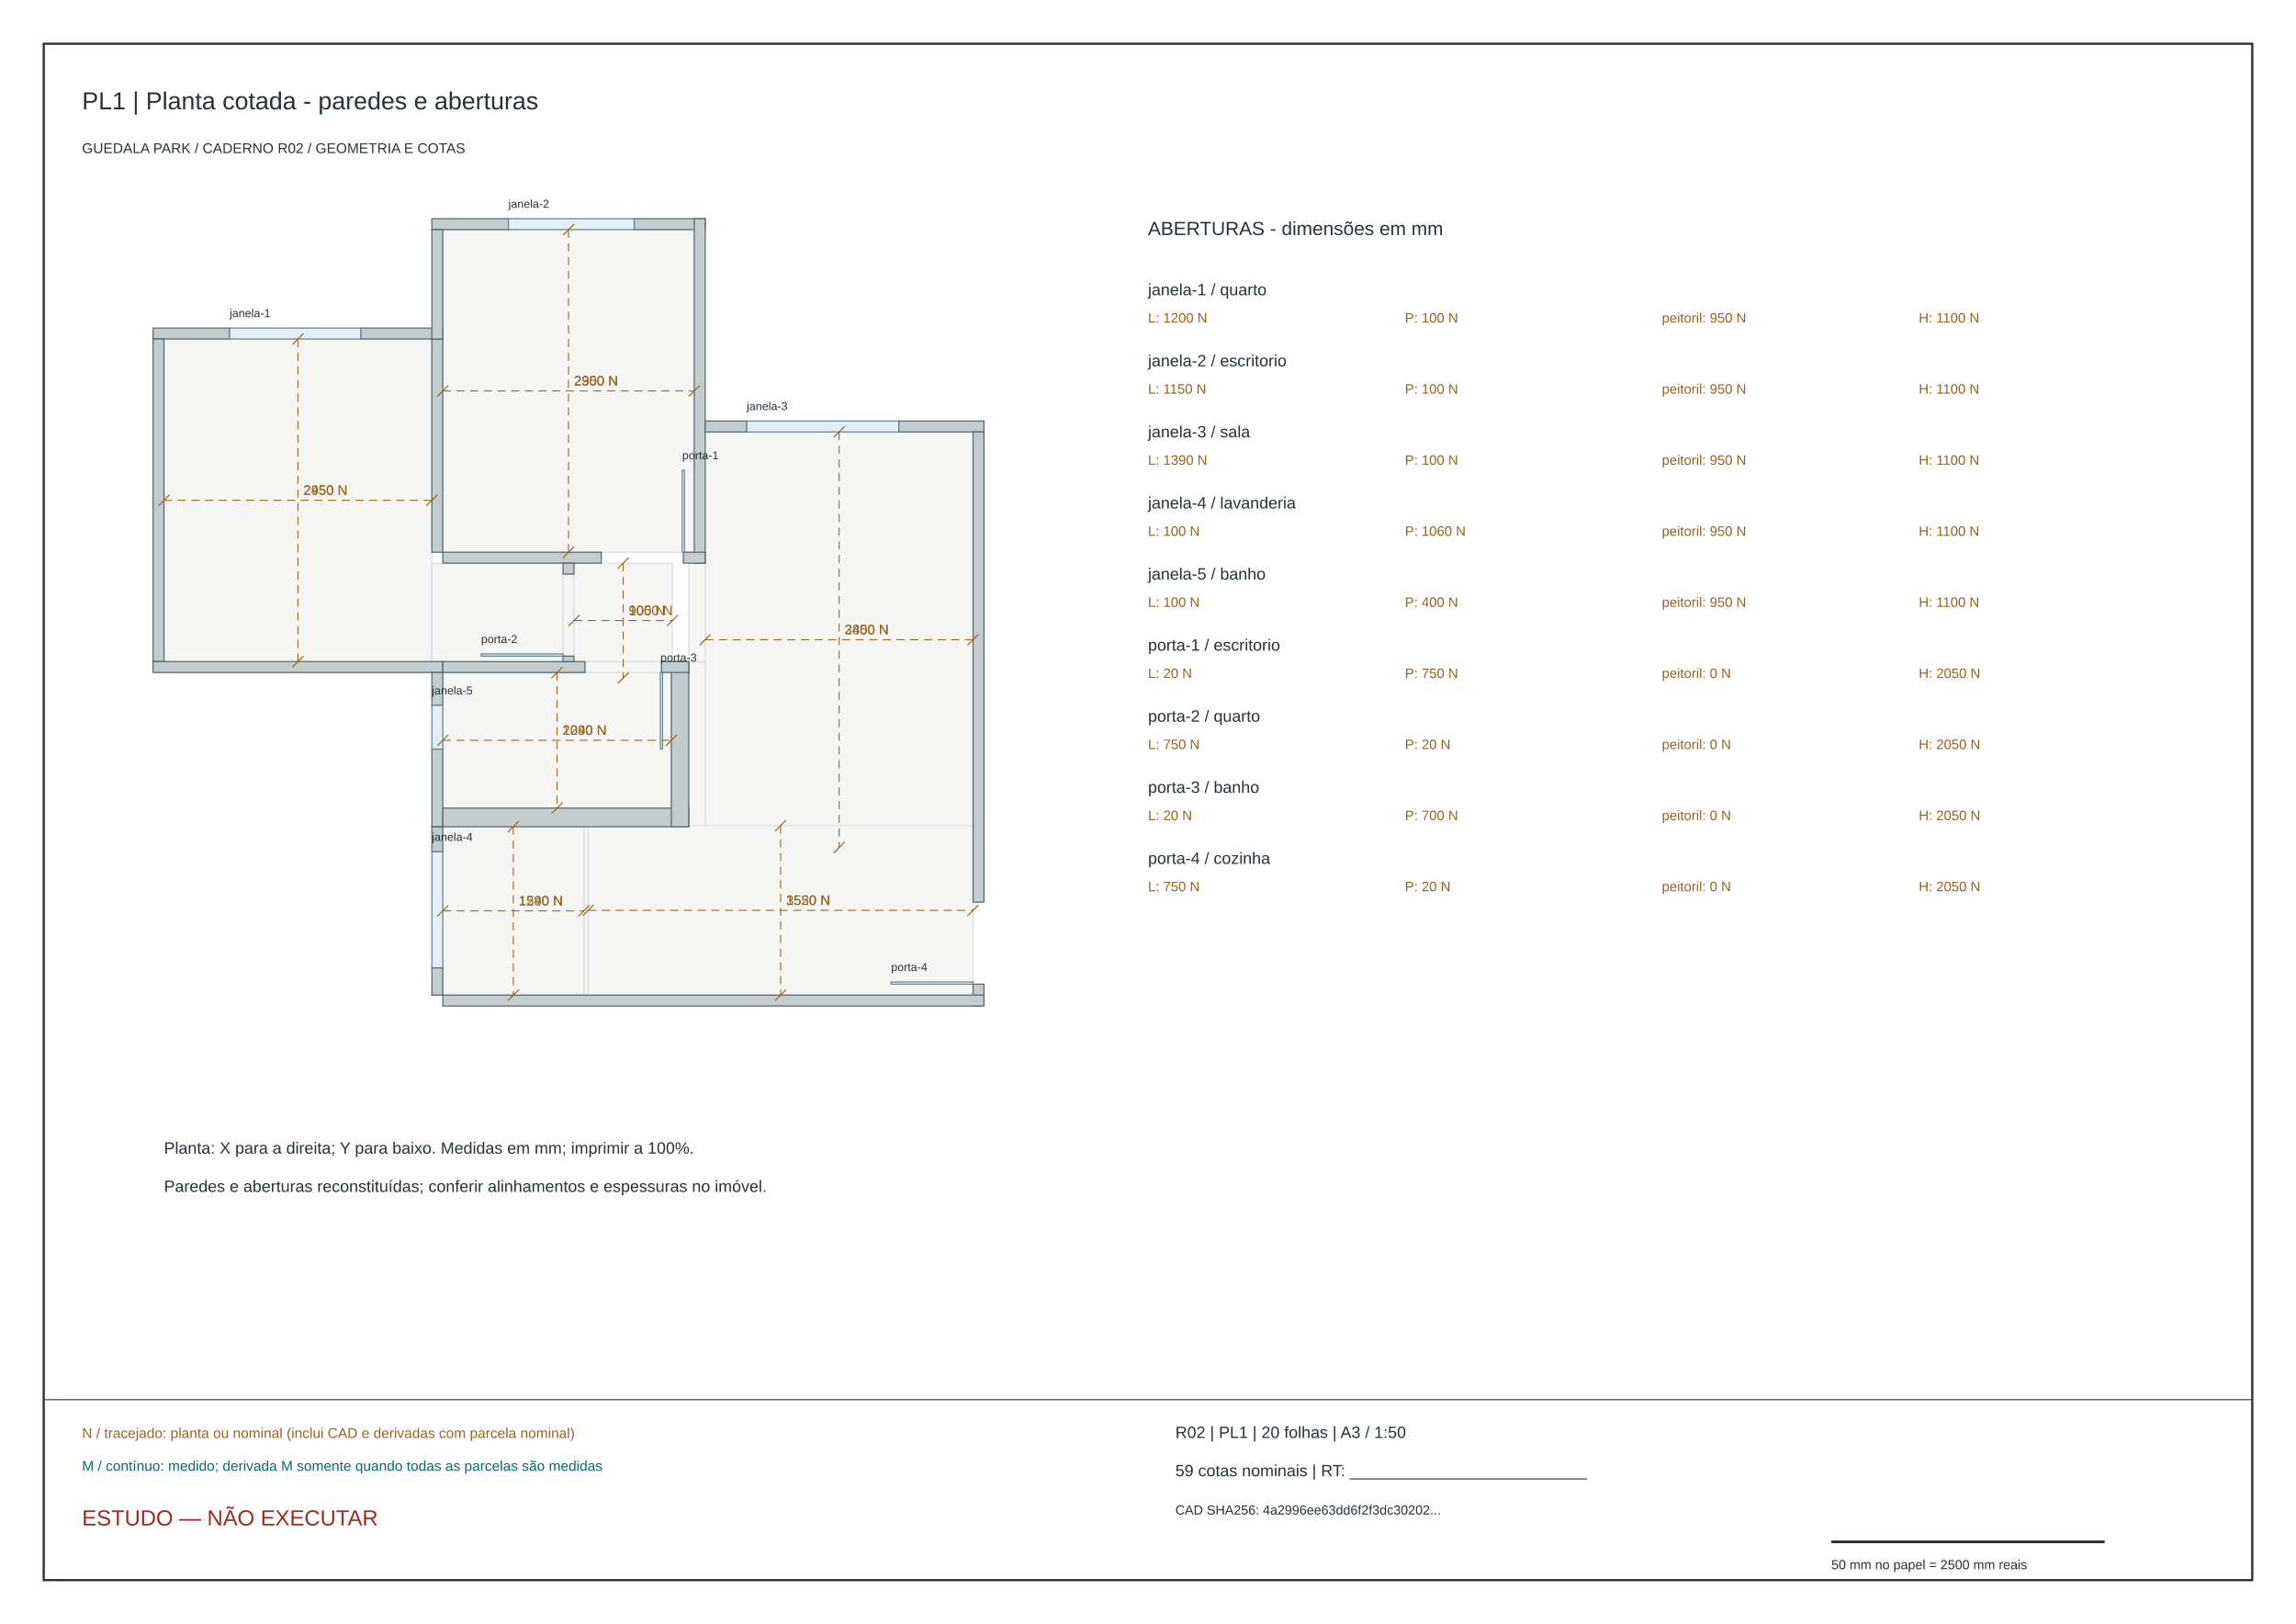
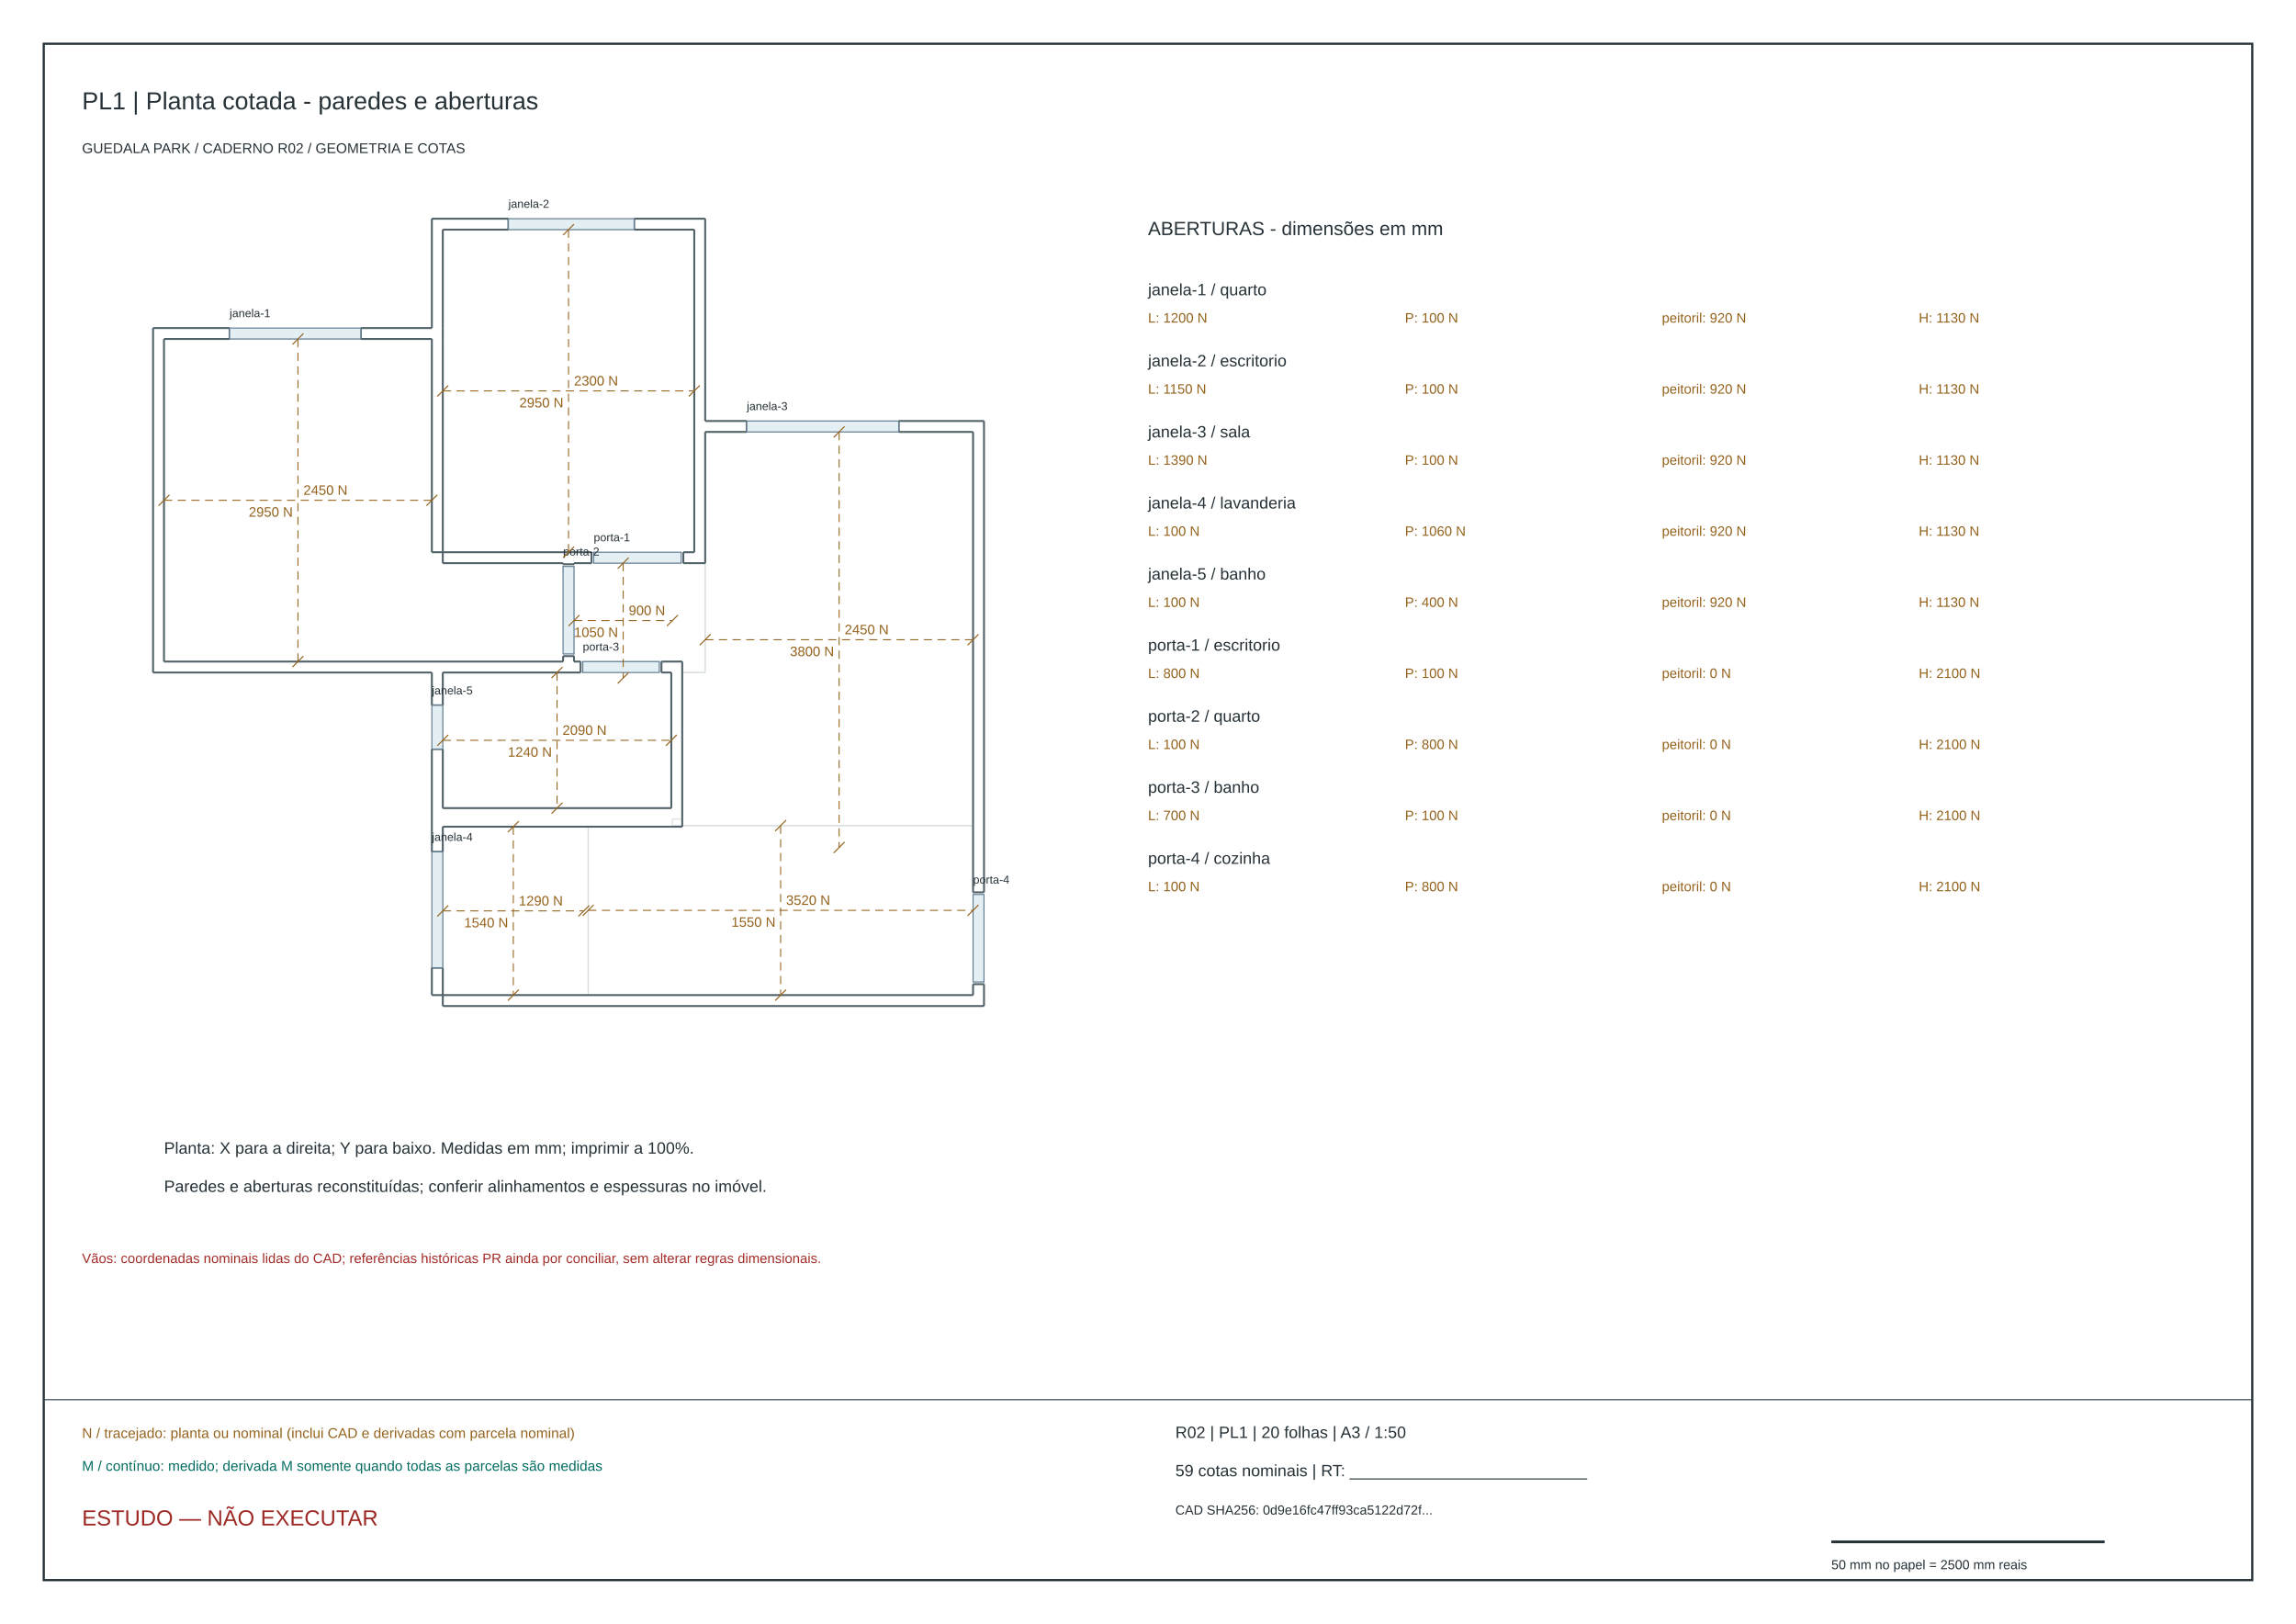
<svg xmlns="http://www.w3.org/2000/svg" width="420mm" height="297mm" viewBox="0 0 420 297">
  <rect width="420" height="297" fill="white" />
-   <rect x="30.0" y="62.0" width="49.0" height="59.0" stroke="#d9dfe0" fill="#f5f6f3" stroke-width="0.2" />
-   <rect x="79.0" y="103.0" width="24.0" height="18.0" stroke="#d9dfe0" fill="#f5f6f3" stroke-width="0.2" />
-   <rect x="103.0" y="105.0" width="2.0" height="15.0" stroke="#d9dfe0" fill="#f5f6f3" stroke-width="0.2" />
-   <rect x="81.0" y="42.0" width="46.0" height="59.0" stroke="#d9dfe0" fill="#f5f6f3" stroke-width="0.2" />
-   <rect x="129.0" y="79.0" width="49.0" height="76.0" stroke="#d9dfe0" fill="#f5f6f3" stroke-width="0.2" />
-   <rect x="126.0" y="121.0" width="3.0" height="30.2" stroke="#d9dfe0" fill="#f5f6f3" stroke-width="0.2" />
-   <rect x="126.0" y="103.0" width="3.0" height="18.0" stroke="#d9dfe0" fill="#f5f6f3" stroke-width="0.2" />
-   <rect x="105.0" y="103.0" width="18.0" height="21.0" stroke="#d9dfe0" fill="#f5f6f3" stroke-width="0.2" />
-   <rect x="107.6" y="151.0" width="70.4" height="31.0" stroke="#d9dfe0" fill="#f5f6f3" stroke-width="0.2" />
-   <rect x="106.8" y="151.2" width="0.8" height="30.8" stroke="#d9dfe0" fill="#f5f6f3" stroke-width="0.2" />
-   <rect x="81.0" y="151.2" width="25.8" height="30.8" stroke="#d9dfe0" fill="#f5f6f3" stroke-width="0.2" />
-   <rect x="81.0" y="123.0" width="41.8" height="24.8" stroke="#d9dfe0" fill="#f5f6f3" stroke-width="0.2" />
-   <rect x="107.0" y="121.0" width="14.0" height="2.0" stroke="#d9dfe0" fill="#f5f6f3" stroke-width="0.2" />
-   <rect x="28.0" y="60.0" width="14.0" height="2.0" stroke="#526269" fill="#c4ccce" stroke-width="0.2" />
-   <rect x="66.0" y="60.0" width="15.0" height="2.0" stroke="#526269" fill="#c4ccce" stroke-width="0.2" />
-   <rect x="28.0" y="62.0" width="2.0" height="59.0" stroke="#526269" fill="#c4ccce" stroke-width="0.2" />
-   <rect x="28.0" y="121.0" width="53.0" height="2.0" stroke="#526269" fill="#c4ccce" stroke-width="0.2" />
-   <rect x="79.0" y="62.0" width="2.0" height="39.0" stroke="#526269" fill="#c4ccce" stroke-width="0.2" />
-   <rect x="79.0" y="40.0" width="14.0" height="2.0" stroke="#526269" fill="#c4ccce" stroke-width="0.2" />
-   <rect x="116.0" y="40.0" width="13.0" height="2.0" stroke="#526269" fill="#c4ccce" stroke-width="0.2" />
-   <rect x="79.0" y="42.0" width="2.0" height="20.0" stroke="#526269" fill="#c4ccce" stroke-width="0.2" />
-   <rect x="127.0" y="40.0" width="2.0" height="63.0" stroke="#526269" fill="#c4ccce" stroke-width="0.2" />
-   <rect x="81.0" y="101.0" width="29.0" height="2.0" stroke="#526269" fill="#c4ccce" stroke-width="0.2" />
-   <rect x="125.0" y="101.0" width="4.0" height="2.0" stroke="#526269" fill="#c4ccce" stroke-width="0.2" />
-   <rect x="129.0" y="77.0" width="7.6" height="2.0" stroke="#526269" fill="#c4ccce" stroke-width="0.2" />
-   <rect x="164.4" y="77.0" width="15.6" height="2.0" stroke="#526269" fill="#c4ccce" stroke-width="0.2" />
-   <rect x="178.0" y="79.0" width="2.0" height="86.0" stroke="#526269" fill="#c4ccce" stroke-width="0.2" />
-   <rect x="178.0" y="180.0" width="2.0" height="4.0" stroke="#526269" fill="#c4ccce" stroke-width="0.2" />
-   <rect x="81.0" y="182.0" width="99.0" height="2.0" stroke="#526269" fill="#c4ccce" stroke-width="0.2" />
-   <rect x="79.0" y="151.2" width="2.0" height="4.6" stroke="#526269" fill="#c4ccce" stroke-width="0.2" />
-   <rect x="79.0" y="177.0" width="2.0" height="5.0" stroke="#526269" fill="#c4ccce" stroke-width="0.2" />
-   <rect x="79.0" y="123.0" width="2.0" height="6.0" stroke="#526269" fill="#c4ccce" stroke-width="0.2" />
-   <rect x="79.0" y="137.0" width="2.0" height="14.2" stroke="#526269" fill="#c4ccce" stroke-width="0.2" />
-   <rect x="81.0" y="147.8" width="45.0" height="3.4" stroke="#526269" fill="#c4ccce" stroke-width="0.2" />
-   <rect x="122.8" y="121.0" width="3.2" height="30.2" stroke="#526269" fill="#c4ccce" stroke-width="0.2" />
-   <rect x="81.0" y="121.0" width="26.0" height="2.0" stroke="#526269" fill="#c4ccce" stroke-width="0.2" />
-   <rect x="121.0" y="121.0" width="5.0" height="2.0" stroke="#526269" fill="#c4ccce" stroke-width="0.2" />
-   <rect x="103.0" y="103.0" width="2.0" height="2.0" stroke="#526269" fill="#c4ccce" stroke-width="0.2" />
-   <rect x="103.0" y="120.0" width="2.0" height="1.0" stroke="#526269" fill="#c4ccce" stroke-width="0.2" />
+   <line x1="103.0" y1="103.0" x2="81.0" y2="103.0" stroke="#d9dfe0" stroke-width="0.2" />
+   <line x1="81.0" y1="103.0" x2="81.0" y2="101.0" stroke="#d9dfe0" stroke-width="0.2" />
+   <line x1="81.0" y1="101.0" x2="79.0" y2="101.0" stroke="#d9dfe0" stroke-width="0.2" />
+   <line x1="79.0" y1="101.0" x2="79.0" y2="62.0" stroke="#d9dfe0" stroke-width="0.2" />
+   <line x1="79.0" y1="62.0" x2="30.0" y2="62.0" stroke="#d9dfe0" stroke-width="0.2" />
+   <line x1="30.0" y1="62.0" x2="30.0" y2="121.0" stroke="#d9dfe0" stroke-width="0.2" />
+   <line x1="30.0" y1="121.0" x2="103.0" y2="121.0" stroke="#d9dfe0" stroke-width="0.2" />
+   <line x1="103.0" y1="121.0" x2="103.0" y2="120.0" stroke="#d9dfe0" stroke-width="0.2" />
+   <line x1="103.0" y1="120.0" x2="105.0" y2="120.0" stroke="#d9dfe0" stroke-width="0.2" />
+   <line x1="105.0" y1="120.0" x2="105.0" y2="105.0" stroke="#d9dfe0" stroke-width="0.2" />
+   <line x1="105.0" y1="105.0" x2="103.0" y2="105.0" stroke="#d9dfe0" stroke-width="0.2" />
+   <line x1="103.0" y1="105.0" x2="103.0" y2="103.0" stroke="#d9dfe0" stroke-width="0.2" />
+   <line x1="127.0" y1="101.0" x2="127.0" y2="42.0" stroke="#d9dfe0" stroke-width="0.2" />
+   <line x1="127.0" y1="42.0" x2="81.0" y2="42.0" stroke="#d9dfe0" stroke-width="0.2" />
+   <line x1="81.0" y1="42.0" x2="81.0" y2="101.0" stroke="#d9dfe0" stroke-width="0.2" />
+   <line x1="81.0" y1="101.0" x2="110.0" y2="101.0" stroke="#d9dfe0" stroke-width="0.2" />
+   <line x1="110.0" y1="101.0" x2="110.0" y2="103.0" stroke="#d9dfe0" stroke-width="0.2" />
+   <line x1="110.0" y1="103.0" x2="125.0" y2="103.0" stroke="#d9dfe0" stroke-width="0.2" />
+   <line x1="125.0" y1="103.0" x2="125.0" y2="101.0" stroke="#d9dfe0" stroke-width="0.2" />
+   <line x1="125.0" y1="101.0" x2="127.0" y2="101.0" stroke="#d9dfe0" stroke-width="0.2" />
+   <line x1="178.0" y1="79.0" x2="129.0" y2="79.0" stroke="#d9dfe0" stroke-width="0.2" />
+   <line x1="129.0" y1="79.0" x2="129.0" y2="123.0" stroke="#d9dfe0" stroke-width="0.2" />
+   <line x1="129.0" y1="123.0" x2="124.8" y2="123.0" stroke="#d9dfe0" stroke-width="0.2" />
+   <line x1="124.8" y1="123.0" x2="124.8" y2="149.8" stroke="#d9dfe0" stroke-width="0.2" />
+   <line x1="124.8" y1="149.8" x2="123.0" y2="149.8" stroke="#d9dfe0" stroke-width="0.2" />
+   <line x1="123.0" y1="149.8" x2="123.0" y2="151.0" stroke="#d9dfe0" stroke-width="0.2" />
+   <line x1="123.0" y1="151.0" x2="178.0" y2="151.0" stroke="#d9dfe0" stroke-width="0.2" />
+   <line x1="178.0" y1="151.0" x2="178.0" y2="79.0" stroke="#d9dfe0" stroke-width="0.2" />
+   <line x1="129.0" y1="123.0" x2="129.0" y2="103.0" stroke="#d9dfe0" stroke-width="0.2" />
+   <line x1="129.0" y1="103.0" x2="105.0" y2="103.0" stroke="#d9dfe0" stroke-width="0.2" />
+   <line x1="105.0" y1="103.0" x2="105.0" y2="121.0" stroke="#d9dfe0" stroke-width="0.2" />
+   <line x1="105.0" y1="121.0" x2="124.8" y2="121.0" stroke="#d9dfe0" stroke-width="0.2" />
+   <line x1="124.8" y1="121.0" x2="124.8" y2="123.0" stroke="#d9dfe0" stroke-width="0.2" />
+   <line x1="124.8" y1="123.0" x2="129.0" y2="123.0" stroke="#d9dfe0" stroke-width="0.2" />
+   <line x1="178.0" y1="165.0" x2="178.0" y2="151.0" stroke="#d9dfe0" stroke-width="0.2" />
+   <line x1="178.0" y1="151.0" x2="124.8" y2="151.0" stroke="#d9dfe0" stroke-width="0.2" />
+   <line x1="124.8" y1="151.0" x2="124.8" y2="151.2" stroke="#d9dfe0" stroke-width="0.2" />
+   <line x1="124.8" y1="151.2" x2="107.6" y2="151.2" stroke="#d9dfe0" stroke-width="0.2" />
+   <line x1="107.6" y1="151.2" x2="107.6" y2="182.0" stroke="#d9dfe0" stroke-width="0.2" />
+   <line x1="107.6" y1="182.0" x2="178.0" y2="182.0" stroke="#d9dfe0" stroke-width="0.2" />
+   <line x1="178.0" y1="182.0" x2="178.0" y2="180.0" stroke="#d9dfe0" stroke-width="0.2" />
+   <line x1="178.0" y1="180.0" x2="180.0" y2="180.0" stroke="#d9dfe0" stroke-width="0.2" />
+   <line x1="180.0" y1="180.0" x2="180.0" y2="165.0" stroke="#d9dfe0" stroke-width="0.2" />
+   <line x1="180.0" y1="165.0" x2="178.0" y2="165.0" stroke="#d9dfe0" stroke-width="0.2" />
+   <line x1="107.6" y1="182.0" x2="107.6" y2="151.2" stroke="#d9dfe0" stroke-width="0.2" />
+   <line x1="107.6" y1="151.2" x2="81.0" y2="151.2" stroke="#d9dfe0" stroke-width="0.2" />
+   <line x1="81.0" y1="151.2" x2="81.0" y2="182.0" stroke="#d9dfe0" stroke-width="0.2" />
+   <line x1="81.0" y1="182.0" x2="107.6" y2="182.0" stroke="#d9dfe0" stroke-width="0.2" />
+   <line x1="122.8" y1="123.0" x2="121.0" y2="123.0" stroke="#d9dfe0" stroke-width="0.2" />
+   <line x1="121.0" y1="123.0" x2="121.0" y2="121.0" stroke="#d9dfe0" stroke-width="0.2" />
+   <line x1="121.0" y1="121.0" x2="107.0" y2="121.0" stroke="#d9dfe0" stroke-width="0.2" />
+   <line x1="107.0" y1="121.0" x2="107.0" y2="123.0" stroke="#d9dfe0" stroke-width="0.2" />
+   <line x1="107.0" y1="123.0" x2="81.0" y2="123.0" stroke="#d9dfe0" stroke-width="0.2" />
+   <line x1="81.0" y1="123.0" x2="81.0" y2="147.8" stroke="#d9dfe0" stroke-width="0.2" />
+   <line x1="81.0" y1="147.8" x2="122.8" y2="147.8" stroke="#d9dfe0" stroke-width="0.2" />
+   <line x1="122.8" y1="147.8" x2="122.8" y2="123.0" stroke="#d9dfe0" stroke-width="0.2" />
+   <line x1="79.0" y1="155.8" x2="81.0" y2="155.8" stroke="#526269" stroke-width="0.35" />
+   <line x1="81.0" y1="155.8" x2="81.0" y2="151.2" stroke="#526269" stroke-width="0.35" />
+   <line x1="81.0" y1="151.2" x2="124.8" y2="151.2" stroke="#526269" stroke-width="0.35" />
+   <line x1="124.8" y1="151.2" x2="124.8" y2="121.0" stroke="#526269" stroke-width="0.35" />
+   <line x1="124.8" y1="121.0" x2="121.0" y2="121.0" stroke="#526269" stroke-width="0.35" />
+   <line x1="121.0" y1="121.0" x2="121.0" y2="123.0" stroke="#526269" stroke-width="0.35" />
+   <line x1="121.0" y1="123.0" x2="122.8" y2="123.0" stroke="#526269" stroke-width="0.35" />
+   <line x1="122.8" y1="123.0" x2="122.8" y2="147.8" stroke="#526269" stroke-width="0.35" />
+   <line x1="122.8" y1="147.8" x2="81.0" y2="147.8" stroke="#526269" stroke-width="0.35" />
+   <line x1="81.0" y1="147.8" x2="81.0" y2="137.0" stroke="#526269" stroke-width="0.35" />
+   <line x1="81.0" y1="137.0" x2="79.0" y2="137.0" stroke="#526269" stroke-width="0.35" />
+   <line x1="79.0" y1="137.0" x2="79.0" y2="155.8" stroke="#526269" stroke-width="0.35" />
+   <line x1="28.0" y1="60.0" x2="28.0" y2="123.0" stroke="#526269" stroke-width="0.35" />
+   <line x1="28.0" y1="123.0" x2="79.0" y2="123.0" stroke="#526269" stroke-width="0.35" />
+   <line x1="79.0" y1="123.0" x2="79.0" y2="129.0" stroke="#526269" stroke-width="0.35" />
+   <line x1="79.0" y1="129.0" x2="81.0" y2="129.0" stroke="#526269" stroke-width="0.35" />
+   <line x1="81.0" y1="129.0" x2="81.0" y2="123.0" stroke="#526269" stroke-width="0.35" />
+   <line x1="81.0" y1="123.0" x2="106.2" y2="123.0" stroke="#526269" stroke-width="0.35" />
+   <line x1="106.2" y1="123.0" x2="106.2" y2="121.0" stroke="#526269" stroke-width="0.35" />
+   <line x1="106.2" y1="121.0" x2="105.0" y2="121.0" stroke="#526269" stroke-width="0.35" />
+   <line x1="105.0" y1="121.0" x2="105.0" y2="120.0" stroke="#526269" stroke-width="0.35" />
+   <line x1="105.0" y1="120.0" x2="103.0" y2="120.0" stroke="#526269" stroke-width="0.35" />
+   <line x1="103.0" y1="120.0" x2="103.0" y2="121.0" stroke="#526269" stroke-width="0.35" />
+   <line x1="103.0" y1="121.0" x2="30.0" y2="121.0" stroke="#526269" stroke-width="0.35" />
+   <line x1="30.0" y1="121.0" x2="30.0" y2="62.0" stroke="#526269" stroke-width="0.35" />
+   <line x1="30.0" y1="62.0" x2="42.0" y2="62.0" stroke="#526269" stroke-width="0.35" />
+   <line x1="42.0" y1="62.0" x2="42.0" y2="60.0" stroke="#526269" stroke-width="0.35" />
+   <line x1="42.0" y1="60.0" x2="28.0" y2="60.0" stroke="#526269" stroke-width="0.35" />
+   <line x1="79.0" y1="177.0" x2="79.0" y2="182.0" stroke="#526269" stroke-width="0.35" />
+   <line x1="79.0" y1="182.0" x2="81.0" y2="182.0" stroke="#526269" stroke-width="0.35" />
+   <line x1="81.0" y1="182.0" x2="81.0" y2="177.0" stroke="#526269" stroke-width="0.35" />
+   <line x1="81.0" y1="177.0" x2="79.0" y2="177.0" stroke="#526269" stroke-width="0.35" />
+   <line x1="93.0" y1="40.0" x2="79.0" y2="40.0" stroke="#526269" stroke-width="0.35" />
+   <line x1="79.0" y1="40.0" x2="79.0" y2="60.0" stroke="#526269" stroke-width="0.35" />
+   <line x1="79.0" y1="60.0" x2="66.0" y2="60.0" stroke="#526269" stroke-width="0.35" />
+   <line x1="66.0" y1="60.0" x2="66.0" y2="62.0" stroke="#526269" stroke-width="0.35" />
+   <line x1="66.0" y1="62.0" x2="79.0" y2="62.0" stroke="#526269" stroke-width="0.35" />
+   <line x1="79.0" y1="62.0" x2="79.0" y2="101.0" stroke="#526269" stroke-width="0.35" />
+   <line x1="79.0" y1="101.0" x2="81.0" y2="101.0" stroke="#526269" stroke-width="0.35" />
+   <line x1="81.0" y1="101.0" x2="81.0" y2="62.0" stroke="#526269" stroke-width="0.35" />
+   <line x1="81.0" y1="62.0" x2="81.0" y2="60.0" stroke="#526269" stroke-width="0.35" />
+   <line x1="81.0" y1="60.0" x2="81.0" y2="42.0" stroke="#526269" stroke-width="0.35" />
+   <line x1="81.0" y1="42.0" x2="93.0" y2="42.0" stroke="#526269" stroke-width="0.35" />
+   <line x1="93.0" y1="42.0" x2="93.0" y2="40.0" stroke="#526269" stroke-width="0.35" />
+   <line x1="136.6" y1="77.0" x2="129.0" y2="77.0" stroke="#526269" stroke-width="0.35" />
+   <line x1="129.0" y1="77.0" x2="129.0" y2="40.0" stroke="#526269" stroke-width="0.35" />
+   <line x1="129.0" y1="40.0" x2="116.0" y2="40.0" stroke="#526269" stroke-width="0.35" />
+   <line x1="116.0" y1="40.0" x2="116.0" y2="42.0" stroke="#526269" stroke-width="0.35" />
+   <line x1="116.0" y1="42.0" x2="127.0" y2="42.0" stroke="#526269" stroke-width="0.35" />
+   <line x1="127.0" y1="42.0" x2="127.0" y2="101.0" stroke="#526269" stroke-width="0.35" />
+   <line x1="127.0" y1="101.0" x2="125.0" y2="101.0" stroke="#526269" stroke-width="0.35" />
+   <line x1="125.0" y1="101.0" x2="125.0" y2="103.0" stroke="#526269" stroke-width="0.35" />
+   <line x1="125.0" y1="103.0" x2="129.0" y2="103.0" stroke="#526269" stroke-width="0.35" />
+   <line x1="129.0" y1="103.0" x2="129.0" y2="79.0" stroke="#526269" stroke-width="0.35" />
+   <line x1="129.0" y1="79.0" x2="136.6" y2="79.0" stroke="#526269" stroke-width="0.35" />
+   <line x1="136.6" y1="79.0" x2="136.6" y2="77.0" stroke="#526269" stroke-width="0.35" />
+   <line x1="180.0" y1="163.2" x2="180.0" y2="77.0" stroke="#526269" stroke-width="0.35" />
+   <line x1="180.0" y1="77.0" x2="164.4" y2="77.0" stroke="#526269" stroke-width="0.35" />
+   <line x1="164.4" y1="77.0" x2="164.4" y2="79.0" stroke="#526269" stroke-width="0.35" />
+   <line x1="164.4" y1="79.0" x2="178.0" y2="79.0" stroke="#526269" stroke-width="0.35" />
+   <line x1="178.0" y1="79.0" x2="178.0" y2="163.2" stroke="#526269" stroke-width="0.35" />
+   <line x1="178.0" y1="163.2" x2="180.0" y2="163.2" stroke="#526269" stroke-width="0.35" />
+   <line x1="178.0" y1="182.0" x2="81.0" y2="182.0" stroke="#526269" stroke-width="0.35" />
+   <line x1="81.0" y1="182.0" x2="81.0" y2="184.0" stroke="#526269" stroke-width="0.35" />
+   <line x1="81.0" y1="184.0" x2="180.0" y2="184.0" stroke="#526269" stroke-width="0.35" />
+   <line x1="180.0" y1="184.0" x2="180.0" y2="180.0" stroke="#526269" stroke-width="0.35" />
+   <line x1="180.0" y1="180.0" x2="178.0" y2="180.0" stroke="#526269" stroke-width="0.35" />
+   <line x1="178.0" y1="180.0" x2="178.0" y2="182.0" stroke="#526269" stroke-width="0.35" />
+   <line x1="108.2" y1="101.0" x2="81.0" y2="101.0" stroke="#526269" stroke-width="0.35" />
+   <line x1="81.0" y1="101.0" x2="81.0" y2="103.0" stroke="#526269" stroke-width="0.35" />
+   <line x1="81.0" y1="103.0" x2="103.0" y2="103.0" stroke="#526269" stroke-width="0.35" />
+   <line x1="103.0" y1="103.0" x2="103.0" y2="103.2" stroke="#526269" stroke-width="0.35" />
+   <line x1="103.0" y1="103.2" x2="105.0" y2="103.2" stroke="#526269" stroke-width="0.35" />
+   <line x1="105.0" y1="103.2" x2="105.0" y2="103.0" stroke="#526269" stroke-width="0.35" />
+   <line x1="105.0" y1="103.0" x2="108.2" y2="103.0" stroke="#526269" stroke-width="0.35" />
+   <line x1="108.2" y1="103.0" x2="108.2" y2="101.0" stroke="#526269" stroke-width="0.35" />
  <rect x="42.0" y="60.0" width="24.0" height="2.0" stroke="#627d92" fill="#e4eff4" stroke-width="0.2" />
  <text x="42.0" y="58.0" font-family="Arial, sans-serif" font-size="2.1" fill="#263238">janela-1</text>
  <rect x="93.0" y="40.0" width="23.0" height="2.0" stroke="#627d92" fill="#e4eff4" stroke-width="0.2" />
  <text x="93.0" y="38.0" font-family="Arial, sans-serif" font-size="2.1" fill="#263238">janela-2</text>
  <rect x="136.6" y="77.0" width="27.8" height="2.0" stroke="#627d92" fill="#e4eff4" stroke-width="0.2" />
  <text x="136.6" y="75.0" font-family="Arial, sans-serif" font-size="2.1" fill="#263238">janela-3</text>
  <rect x="79.0" y="155.8" width="2.0" height="21.2" stroke="#627d92" fill="#e4eff4" stroke-width="0.2" />
  <text x="79.0" y="153.8" font-family="Arial, sans-serif" font-size="2.1" fill="#263238">janela-4</text>
  <rect x="79.0" y="129.0" width="2.0" height="8.0" stroke="#627d92" fill="#e4eff4" stroke-width="0.2" />
  <text x="79.0" y="127.0" font-family="Arial, sans-serif" font-size="2.1" fill="#263238">janela-5</text>
-   <rect x="124.8" y="86.0" width="0.4" height="15.0" stroke="#627d92" fill="#e4eff4" stroke-width="0.2" />
-   <text x="124.8" y="84.0" font-family="Arial, sans-serif" font-size="2.1" fill="#263238">porta-1</text>
-   <rect x="88.0" y="119.6" width="15.0" height="0.4" stroke="#627d92" fill="#e4eff4" stroke-width="0.2" />
-   <text x="88.0" y="117.6" font-family="Arial, sans-serif" font-size="2.1" fill="#263238">porta-2</text>
-   <rect x="120.8" y="123.0" width="0.4" height="14.0" stroke="#627d92" fill="#e4eff4" stroke-width="0.2" />
-   <text x="120.8" y="121.0" font-family="Arial, sans-serif" font-size="2.1" fill="#263238">porta-3</text>
-   <rect x="163.0" y="179.6" width="15.0" height="0.4" stroke="#627d92" fill="#e4eff4" stroke-width="0.2" />
-   <text x="163.0" y="177.6" font-family="Arial, sans-serif" font-size="2.1" fill="#263238">porta-4</text>
+   <rect x="108.6" y="101.0" width="16.0" height="2.0" stroke="#627d92" fill="#e4eff4" stroke-width="0.2" />
+   <text x="108.6" y="99.0" font-family="Arial, sans-serif" font-size="2.1" fill="#263238">porta-1</text>
+   <rect x="103.0" y="103.6" width="2.0" height="16.0" stroke="#627d92" fill="#e4eff4" stroke-width="0.2" />
+   <text x="103.0" y="101.6" font-family="Arial, sans-serif" font-size="2.1" fill="#263238">porta-2</text>
+   <rect x="106.6" y="121.0" width="14.0" height="2.0" stroke="#627d92" fill="#e4eff4" stroke-width="0.2" />
+   <text x="106.6" y="119.0" font-family="Arial, sans-serif" font-size="2.1" fill="#263238">porta-3</text>
+   <rect x="178.0" y="163.6" width="2.0" height="16.0" stroke="#627d92" fill="#e4eff4" stroke-width="0.2" />
+   <text x="178.0" y="161.6" font-family="Arial, sans-serif" font-size="2.1" fill="#263238">porta-4</text>
  <line x1="30.0" y1="91.5" x2="79.0" y2="91.5" stroke="#94621c" stroke-width="0.18" stroke-dasharray="1.5 1" />
  <line x1="29.0" y1="92.5" x2="31.0" y2="90.5" stroke="#94621c" stroke-width="0.2" />
  <line x1="78.0" y1="92.5" x2="80.0" y2="90.5" stroke="#94621c" stroke-width="0.2" />
  <text x="55.5" y="90.5" font-family="Arial, sans-serif" font-size="2.5" fill="#94621c">2450 N</text>
  <line x1="54.5" y1="62.0" x2="54.5" y2="121.0" stroke="#94621c" stroke-width="0.18" stroke-dasharray="1.5 1" />
  <line x1="53.5" y1="63.0" x2="55.5" y2="61.0" stroke="#94621c" stroke-width="0.2" />
  <line x1="53.5" y1="122.0" x2="55.5" y2="120.0" stroke="#94621c" stroke-width="0.2" />
-   <text x="55.5" y="90.5" font-family="Arial, sans-serif" font-size="2.5" fill="#94621c">2950 N</text>
+   <text x="45.5" y="94.5" font-family="Arial, sans-serif" font-size="2.5" fill="#94621c">2950 N</text>
  <line x1="81.0" y1="71.5" x2="127.0" y2="71.5" stroke="#94621c" stroke-width="0.18" stroke-dasharray="1.5 1" />
  <line x1="80.0" y1="72.5" x2="82.0" y2="70.5" stroke="#94621c" stroke-width="0.2" />
  <line x1="126.0" y1="72.5" x2="128.0" y2="70.5" stroke="#94621c" stroke-width="0.2" />
  <text x="105.0" y="70.5" font-family="Arial, sans-serif" font-size="2.5" fill="#94621c">2300 N</text>
  <line x1="104.0" y1="42.0" x2="104.0" y2="101.0" stroke="#94621c" stroke-width="0.18" stroke-dasharray="1.5 1" />
  <line x1="103.0" y1="43.0" x2="105.0" y2="41.0" stroke="#94621c" stroke-width="0.2" />
  <line x1="103.0" y1="102.0" x2="105.0" y2="100.0" stroke="#94621c" stroke-width="0.2" />
-   <text x="105.0" y="70.5" font-family="Arial, sans-serif" font-size="2.5" fill="#94621c">2950 N</text>
+   <text x="95.0" y="74.5" font-family="Arial, sans-serif" font-size="2.5" fill="#94621c">2950 N</text>
  <line x1="129.0" y1="117.0" x2="178.0" y2="117.0" stroke="#94621c" stroke-width="0.18" stroke-dasharray="1.5 1" />
  <line x1="128.0" y1="118.0" x2="130.0" y2="116.0" stroke="#94621c" stroke-width="0.2" />
  <line x1="177.0" y1="118.0" x2="179.0" y2="116.0" stroke="#94621c" stroke-width="0.2" />
  <text x="154.5" y="116.0" font-family="Arial, sans-serif" font-size="2.5" fill="#94621c">2450 N</text>
  <line x1="153.5" y1="79.0" x2="153.5" y2="155.0" stroke="#94621c" stroke-width="0.18" stroke-dasharray="1.5 1" />
  <line x1="152.5" y1="80.0" x2="154.5" y2="78.0" stroke="#94621c" stroke-width="0.2" />
  <line x1="152.5" y1="156.0" x2="154.5" y2="154.0" stroke="#94621c" stroke-width="0.2" />
-   <text x="154.5" y="116.0" font-family="Arial, sans-serif" font-size="2.5" fill="#94621c">3800 N</text>
+   <text x="144.5" y="120.0" font-family="Arial, sans-serif" font-size="2.5" fill="#94621c">3800 N</text>
  <line x1="105.0" y1="113.5" x2="123.0" y2="113.5" stroke="#94621c" stroke-width="0.18" stroke-dasharray="1.5 1" />
  <line x1="104.0" y1="114.5" x2="106.0" y2="112.5" stroke="#94621c" stroke-width="0.2" />
  <line x1="122.0" y1="114.5" x2="124.0" y2="112.5" stroke="#94621c" stroke-width="0.2" />
  <text x="115.0" y="112.5" font-family="Arial, sans-serif" font-size="2.5" fill="#94621c">900 N</text>
  <line x1="114.0" y1="103.0" x2="114.0" y2="124.0" stroke="#94621c" stroke-width="0.18" stroke-dasharray="1.5 1" />
  <line x1="113.0" y1="104.0" x2="115.0" y2="102.0" stroke="#94621c" stroke-width="0.2" />
  <line x1="113.0" y1="125.0" x2="115.0" y2="123.0" stroke="#94621c" stroke-width="0.2" />
-   <text x="115.0" y="112.5" font-family="Arial, sans-serif" font-size="2.5" fill="#94621c">1050 N</text>
+   <text x="105.0" y="116.5" font-family="Arial, sans-serif" font-size="2.5" fill="#94621c">1050 N</text>
  <line x1="107.6" y1="166.5" x2="178.0" y2="166.5" stroke="#94621c" stroke-width="0.18" stroke-dasharray="1.5 1" />
  <line x1="106.6" y1="167.5" x2="108.6" y2="165.5" stroke="#94621c" stroke-width="0.2" />
  <line x1="177.0" y1="167.5" x2="179.0" y2="165.5" stroke="#94621c" stroke-width="0.2" />
  <text x="143.8" y="165.5" font-family="Arial, sans-serif" font-size="2.5" fill="#94621c">3520 N</text>
  <line x1="142.8" y1="151.0" x2="142.8" y2="182.0" stroke="#94621c" stroke-width="0.18" stroke-dasharray="1.5 1" />
  <line x1="141.8" y1="152.0" x2="143.8" y2="150.0" stroke="#94621c" stroke-width="0.2" />
  <line x1="141.8" y1="183.0" x2="143.8" y2="181.0" stroke="#94621c" stroke-width="0.2" />
-   <text x="143.8" y="165.5" font-family="Arial, sans-serif" font-size="2.5" fill="#94621c">1550 N</text>
+   <text x="133.8" y="169.5" font-family="Arial, sans-serif" font-size="2.5" fill="#94621c">1550 N</text>
  <line x1="81.0" y1="166.6" x2="106.8" y2="166.6" stroke="#94621c" stroke-width="0.18" stroke-dasharray="1.5 1" />
  <line x1="80.0" y1="167.6" x2="82.0" y2="165.6" stroke="#94621c" stroke-width="0.2" />
  <line x1="105.8" y1="167.6" x2="107.8" y2="165.6" stroke="#94621c" stroke-width="0.2" />
  <text x="94.9" y="165.6" font-family="Arial, sans-serif" font-size="2.5" fill="#94621c">1290 N</text>
  <line x1="93.9" y1="151.2" x2="93.9" y2="182.0" stroke="#94621c" stroke-width="0.18" stroke-dasharray="1.5 1" />
  <line x1="92.9" y1="152.2" x2="94.9" y2="150.2" stroke="#94621c" stroke-width="0.2" />
  <line x1="92.9" y1="183.0" x2="94.9" y2="181.0" stroke="#94621c" stroke-width="0.2" />
-   <text x="94.9" y="165.6" font-family="Arial, sans-serif" font-size="2.5" fill="#94621c">1540 N</text>
+   <text x="84.9" y="169.6" font-family="Arial, sans-serif" font-size="2.5" fill="#94621c">1540 N</text>
  <line x1="81.0" y1="135.4" x2="122.8" y2="135.4" stroke="#94621c" stroke-width="0.18" stroke-dasharray="1.5 1" />
  <line x1="80.0" y1="136.4" x2="82.0" y2="134.4" stroke="#94621c" stroke-width="0.2" />
  <line x1="121.8" y1="136.4" x2="123.8" y2="134.4" stroke="#94621c" stroke-width="0.2" />
  <text x="102.9" y="134.4" font-family="Arial, sans-serif" font-size="2.5" fill="#94621c">2090 N</text>
  <line x1="101.9" y1="123.0" x2="101.9" y2="147.8" stroke="#94621c" stroke-width="0.18" stroke-dasharray="1.5 1" />
  <line x1="100.9" y1="124.0" x2="102.9" y2="122.0" stroke="#94621c" stroke-width="0.2" />
  <line x1="100.9" y1="148.8" x2="102.9" y2="146.8" stroke="#94621c" stroke-width="0.2" />
-   <text x="102.9" y="134.4" font-family="Arial, sans-serif" font-size="2.5" fill="#94621c">1240 N</text>
+   <text x="92.9" y="138.4" font-family="Arial, sans-serif" font-size="2.5" fill="#94621c">1240 N</text>
  <text x="210" y="43" font-family="Arial, sans-serif" font-size="3.5" fill="#263238">ABERTURAS - dimensões em mm</text>
  <text x="210" y="54" font-family="Arial, sans-serif" font-size="3" fill="#263238">janela-1 / quarto</text>
  <text x="210" y="59" font-family="Arial, sans-serif" font-size="2.5" fill="#94621c">L: 1200 N</text>
  <text x="257" y="59" font-family="Arial, sans-serif" font-size="2.5" fill="#94621c">P: 100 N</text>
-   <text x="304" y="59" font-family="Arial, sans-serif" font-size="2.5" fill="#94621c">peitoril: 950 N</text>
-   <text x="351" y="59" font-family="Arial, sans-serif" font-size="2.5" fill="#94621c">H: 1100 N</text>
+   <text x="304" y="59" font-family="Arial, sans-serif" font-size="2.5" fill="#94621c">peitoril: 920 N</text>
+   <text x="351" y="59" font-family="Arial, sans-serif" font-size="2.5" fill="#94621c">H: 1130 N</text>
  <text x="210" y="67" font-family="Arial, sans-serif" font-size="3" fill="#263238">janela-2 / escritorio</text>
  <text x="210" y="72" font-family="Arial, sans-serif" font-size="2.5" fill="#94621c">L: 1150 N</text>
  <text x="257" y="72" font-family="Arial, sans-serif" font-size="2.5" fill="#94621c">P: 100 N</text>
-   <text x="304" y="72" font-family="Arial, sans-serif" font-size="2.5" fill="#94621c">peitoril: 950 N</text>
-   <text x="351" y="72" font-family="Arial, sans-serif" font-size="2.5" fill="#94621c">H: 1100 N</text>
+   <text x="304" y="72" font-family="Arial, sans-serif" font-size="2.5" fill="#94621c">peitoril: 920 N</text>
+   <text x="351" y="72" font-family="Arial, sans-serif" font-size="2.5" fill="#94621c">H: 1130 N</text>
  <text x="210" y="80" font-family="Arial, sans-serif" font-size="3" fill="#263238">janela-3 / sala</text>
  <text x="210" y="85" font-family="Arial, sans-serif" font-size="2.5" fill="#94621c">L: 1390 N</text>
  <text x="257" y="85" font-family="Arial, sans-serif" font-size="2.5" fill="#94621c">P: 100 N</text>
-   <text x="304" y="85" font-family="Arial, sans-serif" font-size="2.5" fill="#94621c">peitoril: 950 N</text>
-   <text x="351" y="85" font-family="Arial, sans-serif" font-size="2.5" fill="#94621c">H: 1100 N</text>
+   <text x="304" y="85" font-family="Arial, sans-serif" font-size="2.5" fill="#94621c">peitoril: 920 N</text>
+   <text x="351" y="85" font-family="Arial, sans-serif" font-size="2.5" fill="#94621c">H: 1130 N</text>
  <text x="210" y="93" font-family="Arial, sans-serif" font-size="3" fill="#263238">janela-4 / lavanderia</text>
  <text x="210" y="98" font-family="Arial, sans-serif" font-size="2.5" fill="#94621c">L: 100 N</text>
  <text x="257" y="98" font-family="Arial, sans-serif" font-size="2.5" fill="#94621c">P: 1060 N</text>
-   <text x="304" y="98" font-family="Arial, sans-serif" font-size="2.5" fill="#94621c">peitoril: 950 N</text>
-   <text x="351" y="98" font-family="Arial, sans-serif" font-size="2.5" fill="#94621c">H: 1100 N</text>
+   <text x="304" y="98" font-family="Arial, sans-serif" font-size="2.5" fill="#94621c">peitoril: 920 N</text>
+   <text x="351" y="98" font-family="Arial, sans-serif" font-size="2.5" fill="#94621c">H: 1130 N</text>
  <text x="210" y="106" font-family="Arial, sans-serif" font-size="3" fill="#263238">janela-5 / banho</text>
  <text x="210" y="111" font-family="Arial, sans-serif" font-size="2.5" fill="#94621c">L: 100 N</text>
  <text x="257" y="111" font-family="Arial, sans-serif" font-size="2.5" fill="#94621c">P: 400 N</text>
-   <text x="304" y="111" font-family="Arial, sans-serif" font-size="2.5" fill="#94621c">peitoril: 950 N</text>
-   <text x="351" y="111" font-family="Arial, sans-serif" font-size="2.5" fill="#94621c">H: 1100 N</text>
+   <text x="304" y="111" font-family="Arial, sans-serif" font-size="2.5" fill="#94621c">peitoril: 920 N</text>
+   <text x="351" y="111" font-family="Arial, sans-serif" font-size="2.5" fill="#94621c">H: 1130 N</text>
  <text x="210" y="119" font-family="Arial, sans-serif" font-size="3" fill="#263238">porta-1 / escritorio</text>
-   <text x="210" y="124" font-family="Arial, sans-serif" font-size="2.5" fill="#94621c">L: 20 N</text>
-   <text x="257" y="124" font-family="Arial, sans-serif" font-size="2.5" fill="#94621c">P: 750 N</text>
+   <text x="210" y="124" font-family="Arial, sans-serif" font-size="2.5" fill="#94621c">L: 800 N</text>
+   <text x="257" y="124" font-family="Arial, sans-serif" font-size="2.5" fill="#94621c">P: 100 N</text>
  <text x="304" y="124" font-family="Arial, sans-serif" font-size="2.5" fill="#94621c">peitoril: 0 N</text>
-   <text x="351" y="124" font-family="Arial, sans-serif" font-size="2.5" fill="#94621c">H: 2050 N</text>
+   <text x="351" y="124" font-family="Arial, sans-serif" font-size="2.5" fill="#94621c">H: 2100 N</text>
  <text x="210" y="132" font-family="Arial, sans-serif" font-size="3" fill="#263238">porta-2 / quarto</text>
-   <text x="210" y="137" font-family="Arial, sans-serif" font-size="2.5" fill="#94621c">L: 750 N</text>
-   <text x="257" y="137" font-family="Arial, sans-serif" font-size="2.5" fill="#94621c">P: 20 N</text>
+   <text x="210" y="137" font-family="Arial, sans-serif" font-size="2.5" fill="#94621c">L: 100 N</text>
+   <text x="257" y="137" font-family="Arial, sans-serif" font-size="2.5" fill="#94621c">P: 800 N</text>
  <text x="304" y="137" font-family="Arial, sans-serif" font-size="2.5" fill="#94621c">peitoril: 0 N</text>
-   <text x="351" y="137" font-family="Arial, sans-serif" font-size="2.5" fill="#94621c">H: 2050 N</text>
+   <text x="351" y="137" font-family="Arial, sans-serif" font-size="2.5" fill="#94621c">H: 2100 N</text>
  <text x="210" y="145" font-family="Arial, sans-serif" font-size="3" fill="#263238">porta-3 / banho</text>
-   <text x="210" y="150" font-family="Arial, sans-serif" font-size="2.5" fill="#94621c">L: 20 N</text>
-   <text x="257" y="150" font-family="Arial, sans-serif" font-size="2.5" fill="#94621c">P: 700 N</text>
+   <text x="210" y="150" font-family="Arial, sans-serif" font-size="2.5" fill="#94621c">L: 700 N</text>
+   <text x="257" y="150" font-family="Arial, sans-serif" font-size="2.5" fill="#94621c">P: 100 N</text>
  <text x="304" y="150" font-family="Arial, sans-serif" font-size="2.5" fill="#94621c">peitoril: 0 N</text>
-   <text x="351" y="150" font-family="Arial, sans-serif" font-size="2.5" fill="#94621c">H: 2050 N</text>
+   <text x="351" y="150" font-family="Arial, sans-serif" font-size="2.5" fill="#94621c">H: 2100 N</text>
  <text x="210" y="158" font-family="Arial, sans-serif" font-size="3" fill="#263238">porta-4 / cozinha</text>
-   <text x="210" y="163" font-family="Arial, sans-serif" font-size="2.5" fill="#94621c">L: 750 N</text>
-   <text x="257" y="163" font-family="Arial, sans-serif" font-size="2.5" fill="#94621c">P: 20 N</text>
+   <text x="210" y="163" font-family="Arial, sans-serif" font-size="2.5" fill="#94621c">L: 100 N</text>
+   <text x="257" y="163" font-family="Arial, sans-serif" font-size="2.5" fill="#94621c">P: 800 N</text>
  <text x="304" y="163" font-family="Arial, sans-serif" font-size="2.5" fill="#94621c">peitoril: 0 N</text>
-   <text x="351" y="163" font-family="Arial, sans-serif" font-size="2.5" fill="#94621c">H: 2050 N</text>
+   <text x="351" y="163" font-family="Arial, sans-serif" font-size="2.5" fill="#94621c">H: 2100 N</text>
  <text x="30" y="211" font-family="Arial, sans-serif" font-size="3" fill="#263238">Planta: X para a direita; Y para baixo. Medidas em mm; imprimir a 100%.</text>
  <text x="30" y="218" font-family="Arial, sans-serif" font-size="3" fill="#263238">Paredes e aberturas reconstituídas; conferir alinhamentos e espessuras no imóvel.</text>
  <rect x="8" y="8" width="404" height="281" stroke="#263238" fill="none" stroke-width="0.4" />
  <text x="15" y="20" font-family="Arial, sans-serif" font-size="4.5" fill="#263238">PL1 | Planta cotada - paredes e aberturas</text>
  <text x="15" y="28" font-family="Arial, sans-serif" font-size="2.6" fill="#263238">GUEDALA PARK  /  CADERNO R02  /  GEOMETRIA E COTAS</text>
+   <text x="15" y="231" font-family="Arial, sans-serif" font-size="2.5" fill="#a32c28">Vãos: coordenadas nominais lidas do CAD; referências históricas PR ainda por conciliar, sem alterar regras dimensionais.</text>
  <line x1="8" y1="256" x2="412" y2="256" stroke="#34434a" stroke-width="0.2" />
  <text x="15" y="263" font-family="Arial, sans-serif" font-size="2.6" fill="#94621c">N / tracejado: planta ou nominal (inclui CAD e derivadas com parcela nominal)</text>
  <text x="15" y="269" font-family="Arial, sans-serif" font-size="2.6" fill="#006b60">M / contínuo: medido; derivada M somente quando todas as parcelas são medidas</text>
  <text x="15" y="279" font-family="Arial, sans-serif" font-size="4" fill="#9d2925">ESTUDO — NÃO EXECUTAR</text>
  <text x="215" y="263" font-family="Arial, sans-serif" font-size="3" fill="#263238">R02 | PL1 | 20 folhas | A3 / 1:50</text>
  <text x="215" y="270" font-family="Arial, sans-serif" font-size="3" fill="#263238">59 cotas nominais | RT: __________________________</text>
-   <text x="215" y="277" font-family="Arial, sans-serif" font-size="2.4" fill="#263238">CAD SHA256: 4a2996ee63dd6f2f3dc30202...</text>
+   <text x="215" y="277" font-family="Arial, sans-serif" font-size="2.4" fill="#263238">CAD SHA256: 0d9e16fc47ff93ca5122d72f...</text>
  <line x1="335" y1="282" x2="385" y2="282" stroke="#263238" stroke-width="0.5" />
  <text x="335" y="287" font-family="Arial, sans-serif" font-size="2.4" fill="#263238">50 mm no papel = 2500 mm reais</text>
</svg>
